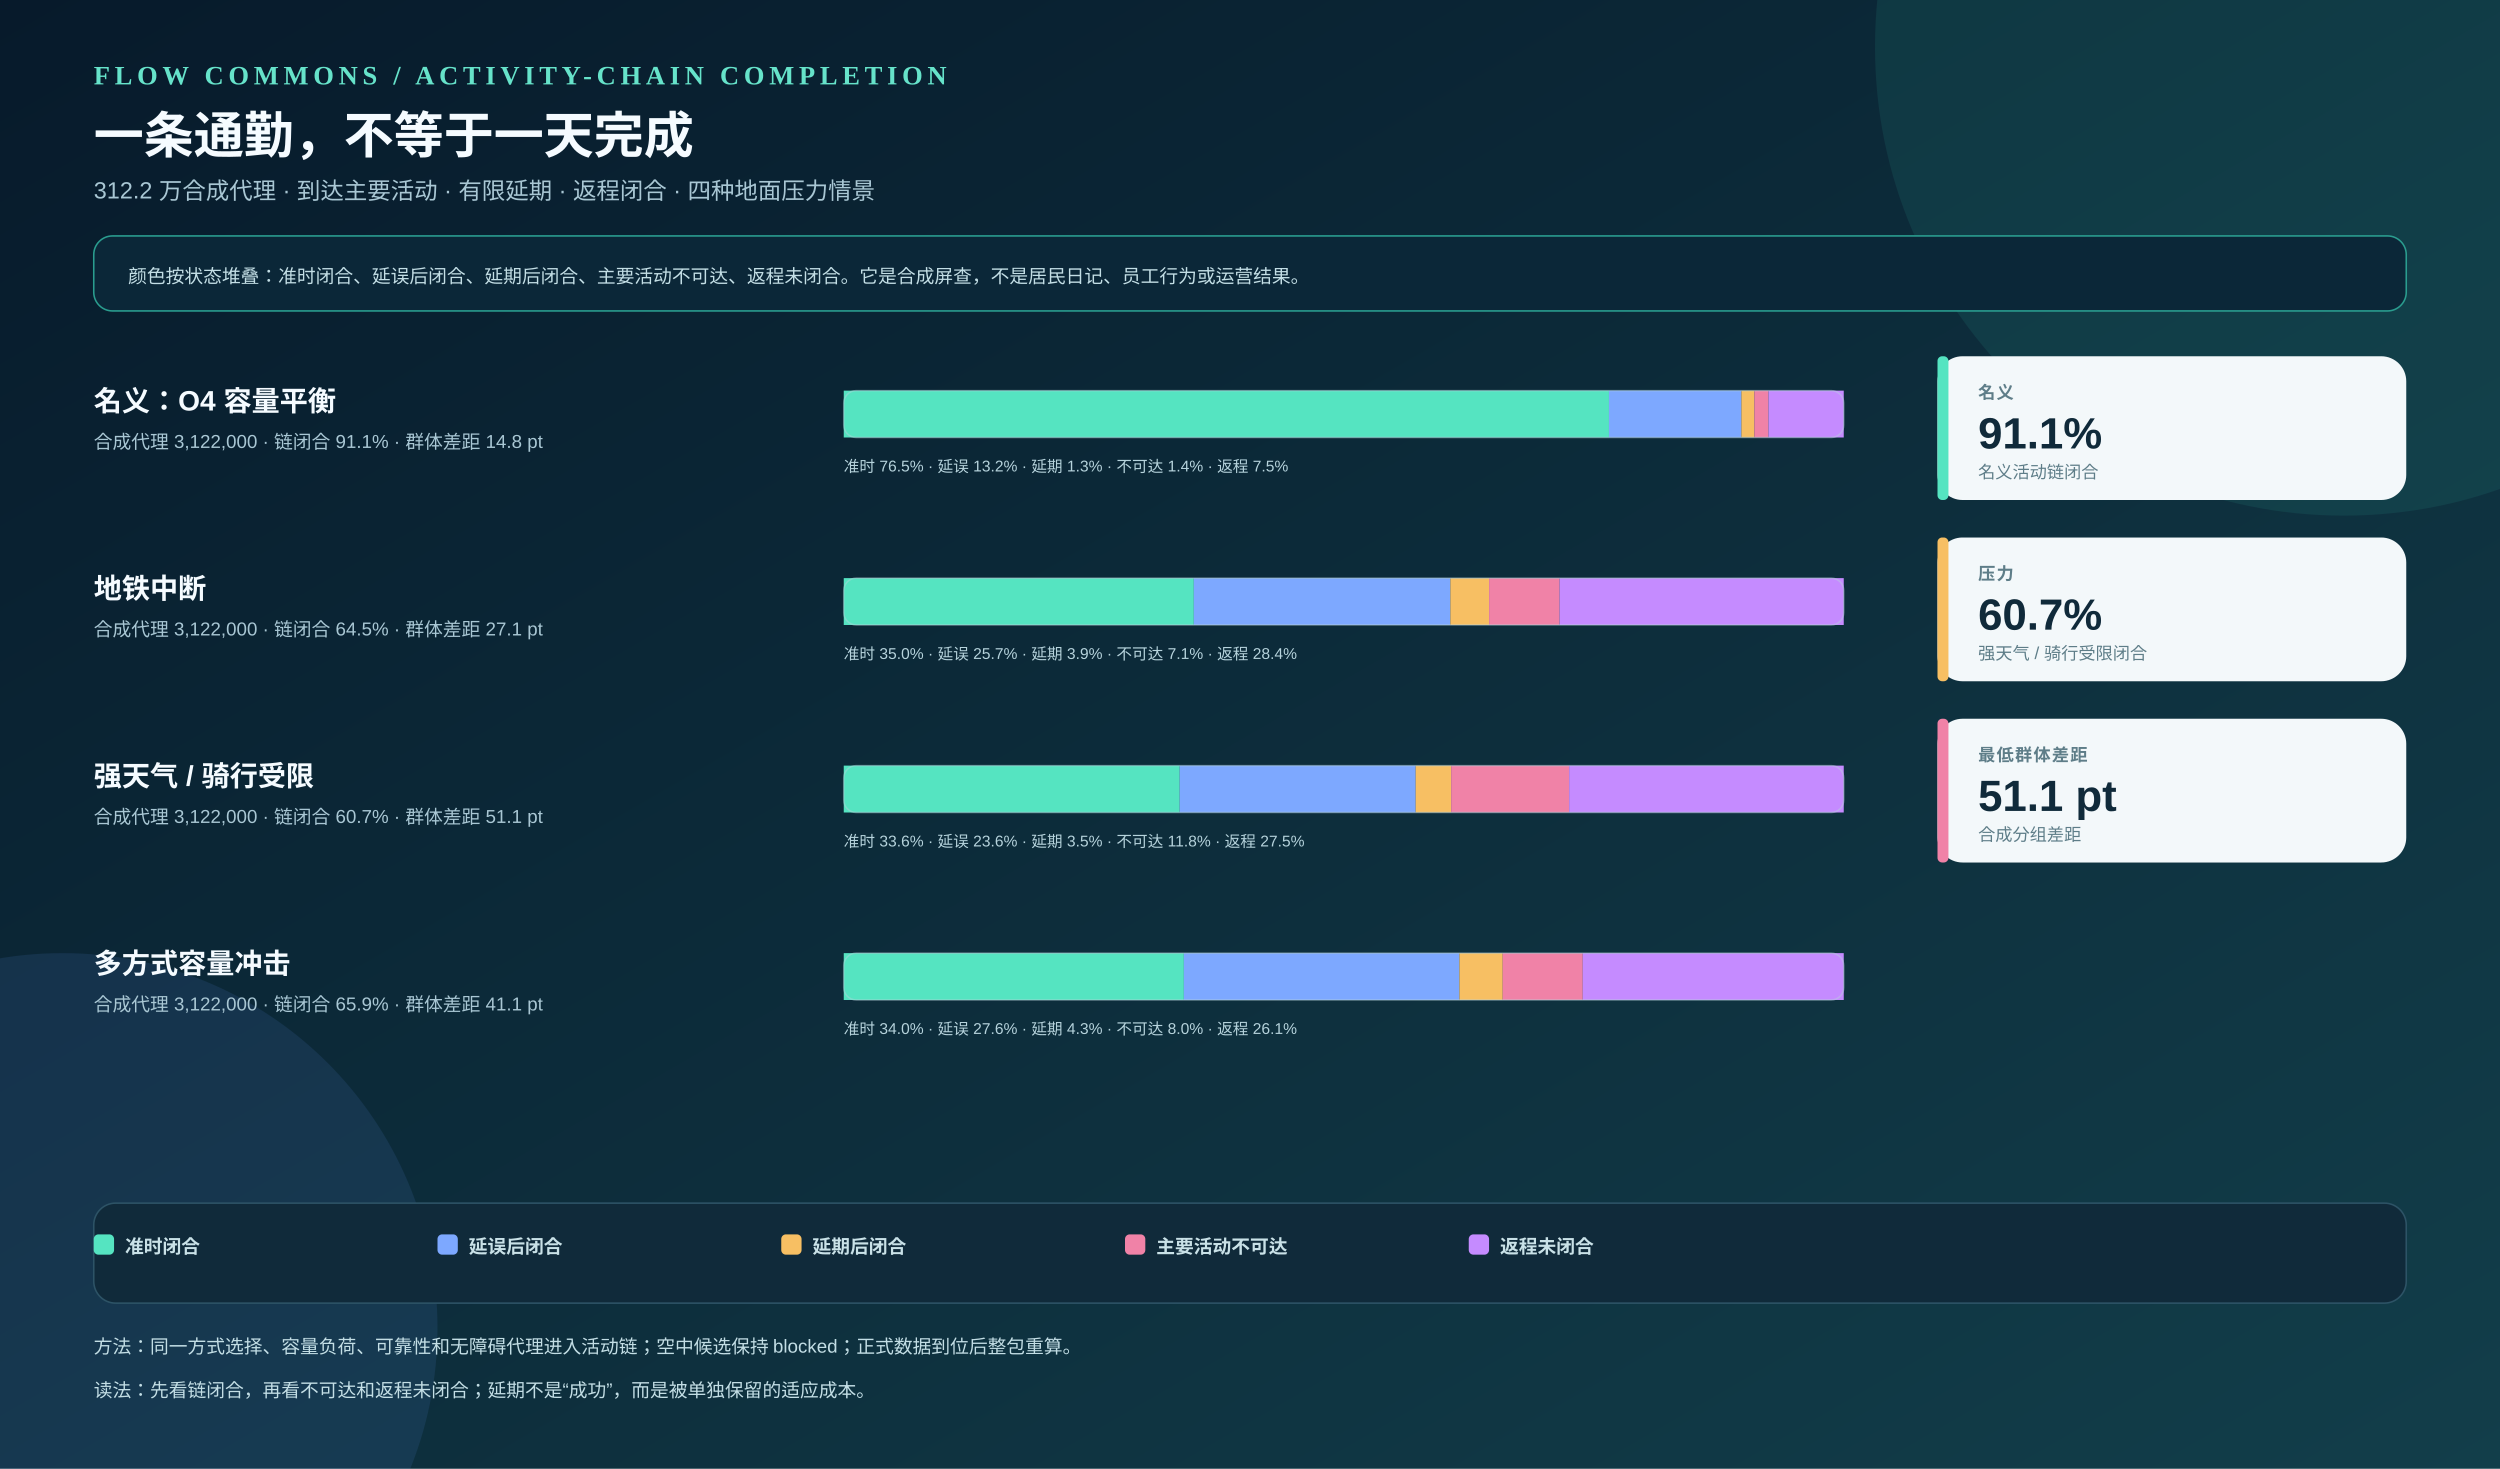
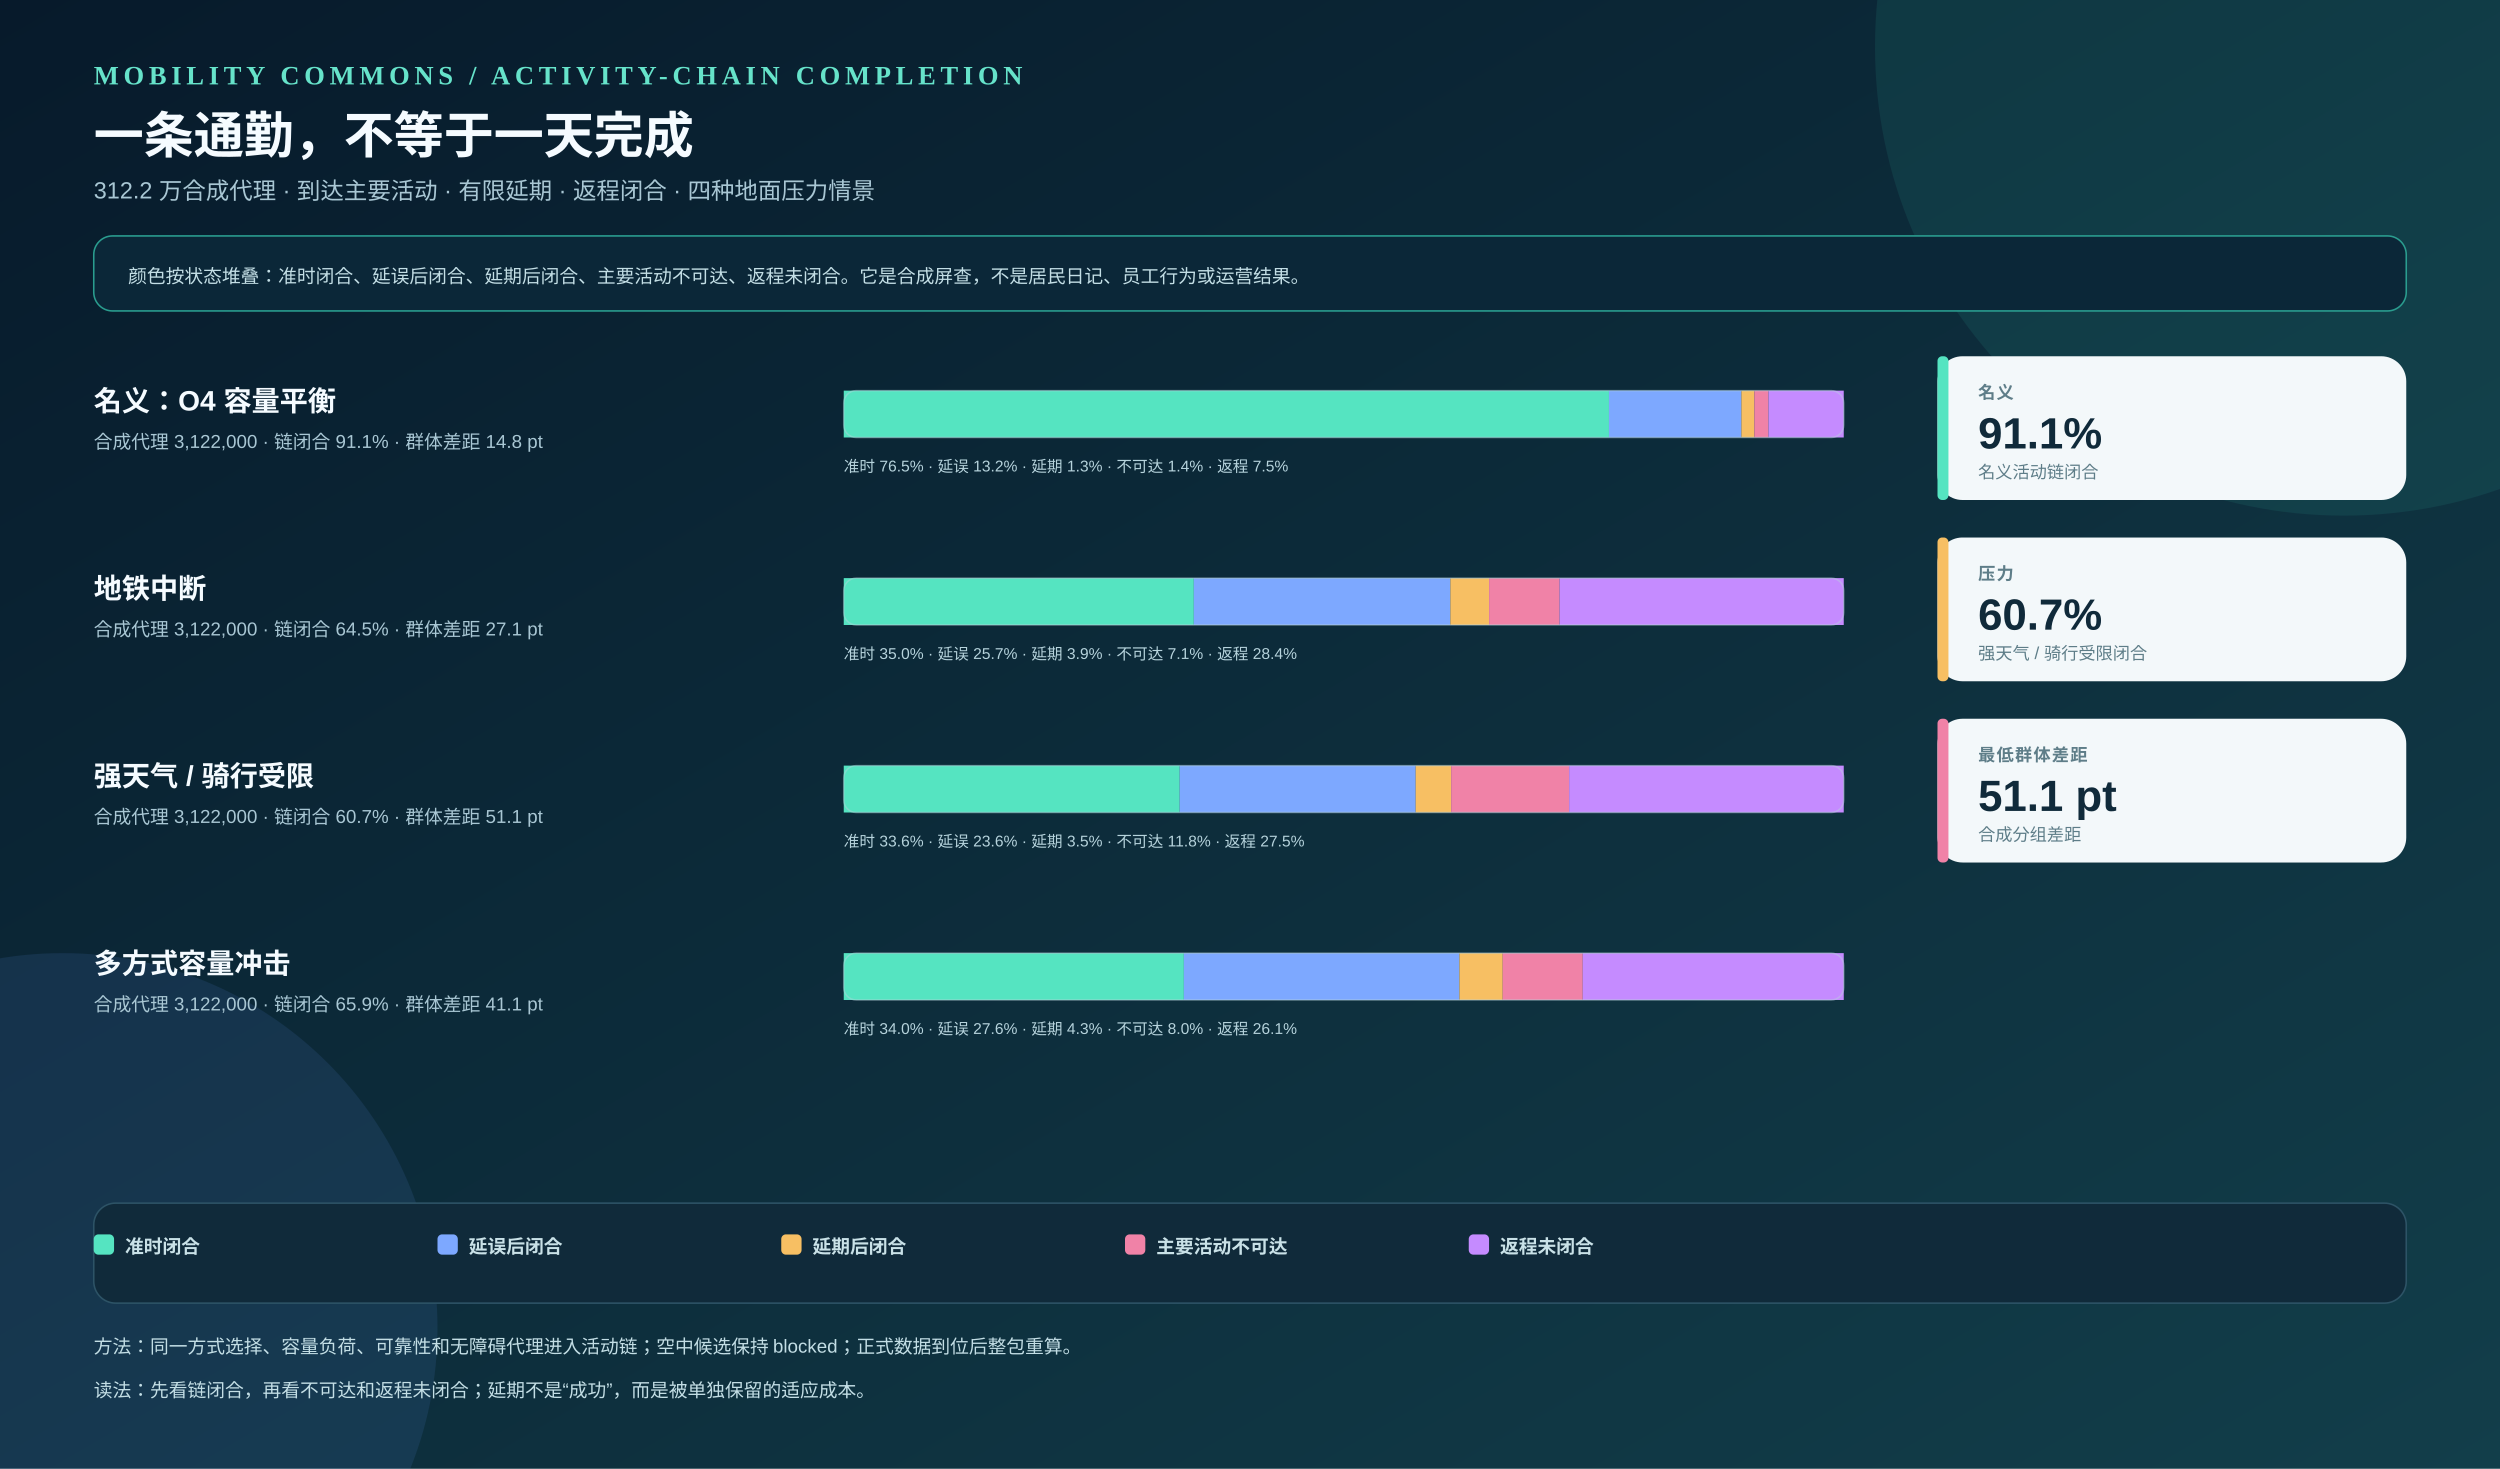
<svg xmlns="http://www.w3.org/2000/svg" width="1600" height="940" viewBox="0 0 1600 940" role="img" aria-labelledby="title desc">
  <defs>
    <linearGradient id="bg" x1="0" y1="0" x2="1" y2="1">
      <stop offset="0" stop-color="#071A2B" />
      <stop offset="1" stop-color="#123E4A" />
    </linearGradient>
    <style>.title{font:850 32px PingFang SC,Microsoft YaHei,Arial,sans-serif;fill:#F5FBFF}.sub{font:500 15px PingFang SC,Microsoft YaHei,Arial,sans-serif;fill:#A9C7D4}.rowTitle{font:850 18px PingFang SC,Microsoft YaHei,Arial,sans-serif;fill:#F5FBFF}.rowSub{font:500 12px PingFang SC,Microsoft YaHei,Arial,sans-serif;fill:#A9C7D4}.tiny{font:500 10px PingFang SC,Microsoft YaHei,Arial,sans-serif;fill:#B6D3DC}.cardTitle{font:800 11px Arial,PingFang SC,sans-serif;letter-spacing:.8px;fill:#5E7D88}.cardValue{font:850 28px Arial,PingFang SC,sans-serif;fill:#102A3A}.cardSub{font:500 11px PingFang SC,Microsoft YaHei,Arial,sans-serif;fill:#5E7D88}.legend{font:600 12px PingFang SC,Microsoft YaHei,Arial,sans-serif;fill:#C9E1E7}.note{font:500 12px PingFang SC,Microsoft YaHei,Arial,sans-serif;fill:#C3DEE5}</style>
  </defs>
  <rect width="1600" height="940" fill="url(#bg)" />
  <circle cx="1500" cy="30" r="300" fill="#2A9D8F" opacity=".14" />
  <circle cx="40" cy="850" r="240" fill="#5B8DEF" opacity=".12" />
-   <text x="60" y="54" fill="#66E3CA" font-size="17" font-weight="900" letter-spacing="3">FLOW COMMONS / ACTIVITY-CHAIN COMPLETION</text>
+   <text x="60" y="54" fill="#66E3CA" font-size="17" font-weight="900" letter-spacing="3">MOBILITY COMMONS / ACTIVITY-CHAIN COMPLETION</text>
  <text x="60" y="98" class="title">一条通勤，不等于一天完成</text>
  <text x="60" y="127" class="sub">312.2 万合成代理 · 到达主要活动 · 有限延期 · 返程闭合 · 四种地面压力情景</text>
  <rect x="60" y="151" width="1480" height="48" rx="12" fill="#0B2738" stroke="#2A9D8F" />
  <text x="82" y="181" class="note">颜色按状态堆叠：准时闭合、延误后闭合、延期后闭合、主要活动不可达、返程未闭合。它是合成屏查，不是居民日记、员工行为或运营结果。</text>
  <g>
    <text x="60" y="263" class="rowTitle">名义：O4 容量平衡</text>
    <text x="60" y="287" class="rowSub">合成代理 3,122,000 · 链闭合 91.1% · 群体差距 14.8 pt</text>
    <rect x="540" y="250" width="640" height="30" rx="8" fill="#244657" />
    <rect x="540.00" y="250" width="489.74" height="30" fill="#55E4C1" />
    <rect x="1029.74" y="250" width="84.75" height="30" fill="#7DA8FF" />
    <rect x="1114.49" y="250" width="8.29" height="30" fill="#F7BF63" />
    <rect x="1122.79" y="250" width="9.05" height="30" fill="#F082A7" />
    <rect x="1131.84" y="250" width="48.16" height="30" fill="#C58BFF" />
    <rect x="540" y="250" width="640" height="30" rx="8" fill="none" stroke="#B6D3DC" stroke-opacity=".45" />
    <text x="540" y="302" class="tiny">准时 76.5% · 延误 13.2% · 延期 1.3% · 不可达 1.4% · 返程 7.5%</text>
  </g>
  <g>
    <text x="60" y="383" class="rowTitle">地铁中断</text>
    <text x="60" y="407" class="rowSub">合成代理 3,122,000 · 链闭合 64.5% · 群体差距 27.1 pt</text>
    <rect x="540" y="370" width="640" height="30" rx="8" fill="#244657" />
    <rect x="540.00" y="370" width="224.04" height="30" fill="#55E4C1" />
    <rect x="764.04" y="370" width="164.20" height="30" fill="#7DA8FF" />
    <rect x="928.24" y="370" width="24.77" height="30" fill="#F7BF63" />
    <rect x="953.01" y="370" width="45.13" height="30" fill="#F082A7" />
    <rect x="998.14" y="370" width="181.86" height="30" fill="#C58BFF" />
    <rect x="540" y="370" width="640" height="30" rx="8" fill="none" stroke="#B6D3DC" stroke-opacity=".45" />
    <text x="540" y="422" class="tiny">准时 35.0% · 延误 25.7% · 延期 3.9% · 不可达 7.1% · 返程 28.4%</text>
  </g>
  <g>
    <text x="60" y="503" class="rowTitle">强天气 / 骑行受限</text>
    <text x="60" y="527" class="rowSub">合成代理 3,122,000 · 链闭合 60.7% · 群体差距 51.1 pt</text>
    <rect x="540" y="490" width="640" height="30" rx="8" fill="#244657" />
    <rect x="540.00" y="490" width="215.02" height="30" fill="#55E4C1" />
    <rect x="755.02" y="490" width="151.01" height="30" fill="#7DA8FF" />
    <rect x="906.03" y="490" width="22.70" height="30" fill="#F7BF63" />
    <rect x="928.74" y="490" width="75.51" height="30" fill="#F082A7" />
    <rect x="1004.24" y="490" width="175.76" height="30" fill="#C58BFF" />
    <rect x="540" y="490" width="640" height="30" rx="8" fill="none" stroke="#B6D3DC" stroke-opacity=".45" />
    <text x="540" y="542" class="tiny">准时 33.6% · 延误 23.6% · 延期 3.5% · 不可达 11.8% · 返程 27.5%</text>
  </g>
  <g>
    <text x="60" y="623" class="rowTitle">多方式容量冲击</text>
    <text x="60" y="647" class="rowSub">合成代理 3,122,000 · 链闭合 65.9% · 群体差距 41.1 pt</text>
    <rect x="540" y="610" width="640" height="30" rx="8" fill="#244657" />
    <rect x="540.00" y="610" width="217.67" height="30" fill="#55E4C1" />
    <rect x="757.67" y="610" width="176.37" height="30" fill="#7DA8FF" />
    <rect x="934.04" y="610" width="27.70" height="30" fill="#F7BF63" />
    <rect x="961.74" y="610" width="51.23" height="30" fill="#F082A7" />
    <rect x="1012.97" y="610" width="167.03" height="30" fill="#C58BFF" />
    <rect x="540" y="610" width="640" height="30" rx="8" fill="none" stroke="#B6D3DC" stroke-opacity=".45" />
    <text x="540" y="662" class="tiny">准时 34.0% · 延误 27.6% · 延期 4.3% · 不可达 8.0% · 返程 26.1%</text>
  </g>
  <g>
    <rect x="1240" y="228" width="300" height="92" rx="16" fill="#F3F8FA" />
    <rect x="1240" y="228" width="7" height="92" rx="3" fill="#55E4C1" />
    <text x="1266" y="255" class="cardTitle">名义</text>
    <text x="1266" y="287" class="cardValue">91.1%</text>
    <text x="1266" y="306" class="cardSub">名义活动链闭合</text>
  </g>
  <g>
    <rect x="1240" y="344" width="300" height="92" rx="16" fill="#F3F8FA" />
    <rect x="1240" y="344" width="7" height="92" rx="3" fill="#F7BF63" />
    <text x="1266" y="371" class="cardTitle">压力</text>
    <text x="1266" y="403" class="cardValue">60.7%</text>
    <text x="1266" y="422" class="cardSub">强天气 / 骑行受限闭合</text>
  </g>
  <g>
    <rect x="1240" y="460" width="300" height="92" rx="16" fill="#F3F8FA" />
    <rect x="1240" y="460" width="7" height="92" rx="3" fill="#F082A7" />
    <text x="1266" y="487" class="cardTitle">最低群体差距</text>
    <text x="1266" y="519" class="cardValue">51.1 pt</text>
    <text x="1266" y="538" class="cardSub">合成分组差距</text>
  </g>
  <rect x="60" y="770" width="1480" height="64" rx="14" fill="#102A3A" stroke="#2D5366" />
  <g>
    <rect x="60" y="790" width="13" height="13" rx="3" fill="#55E4C1" />
    <text x="80" y="802" class="legend">准时闭合</text>
  </g>
  <g>
    <rect x="280" y="790" width="13" height="13" rx="3" fill="#7DA8FF" />
    <text x="300" y="802" class="legend">延误后闭合</text>
  </g>
  <g>
    <rect x="500" y="790" width="13" height="13" rx="3" fill="#F7BF63" />
    <text x="520" y="802" class="legend">延期后闭合</text>
  </g>
  <g>
    <rect x="720" y="790" width="13" height="13" rx="3" fill="#F082A7" />
    <text x="740" y="802" class="legend">主要活动不可达</text>
  </g>
  <g>
    <rect x="940" y="790" width="13" height="13" rx="3" fill="#C58BFF" />
    <text x="960" y="802" class="legend">返程未闭合</text>
  </g>
  <text x="60" y="866" class="note">方法：同一方式选择、容量负荷、可靠性和无障碍代理进入活动链；空中候选保持 blocked；正式数据到位后整包重算。</text>
  <text x="60" y="894" class="note">读法：先看链闭合，再看不可达和返程未闭合；延期不是“成功”，而是被单独保留的适应成本。</text>
</svg>
